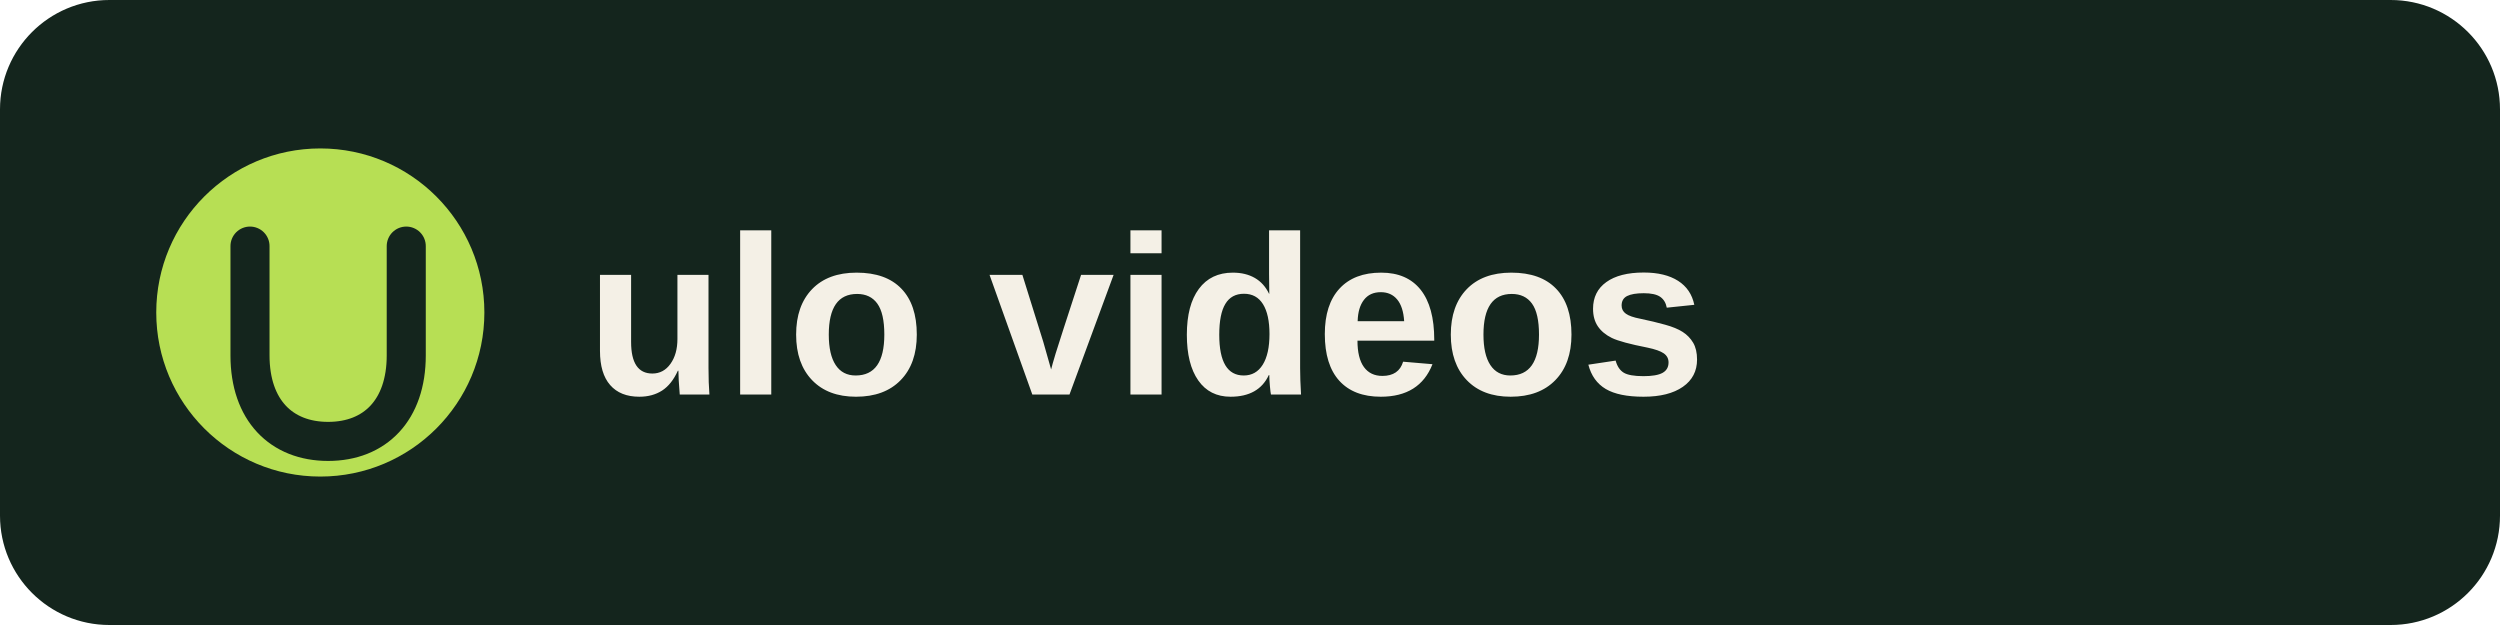
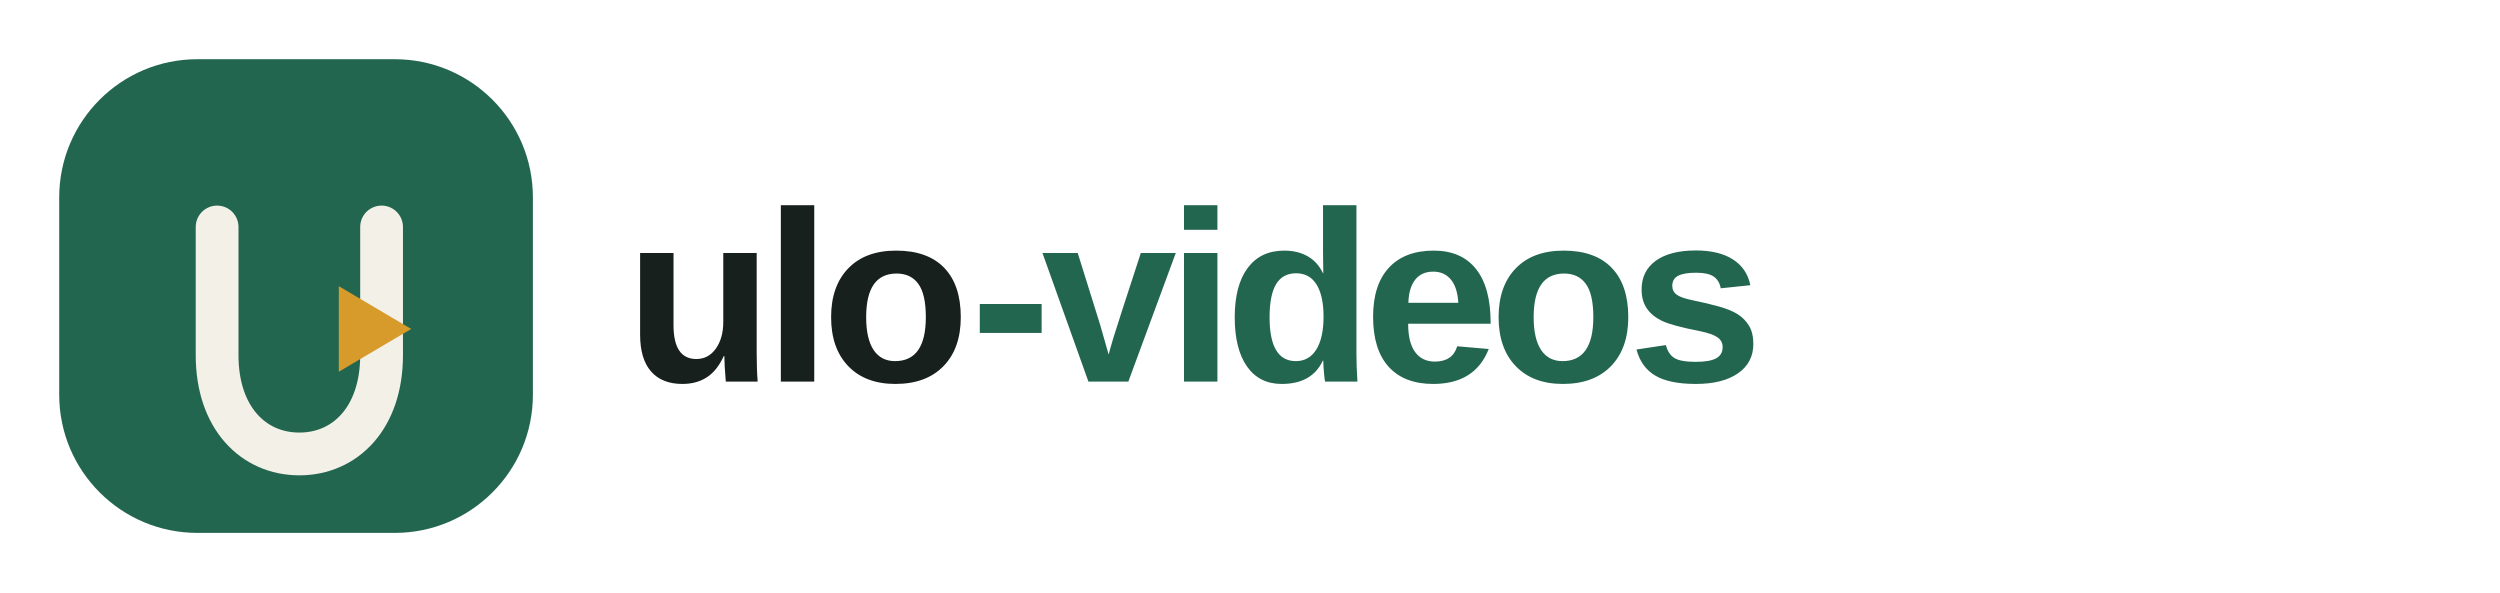
- <svg xmlns="http://www.w3.org/2000/svg" width="640" height="160" viewBox="0 0 640 160" role="img" aria-label="Ulo demo logo">
-   <rect width="640" height="160" rx="28" fill="#14251d" />
-   <circle cx="82" cy="80" r="42" fill="#b7df54" />
-   <path d="M64 63v28c0 14 8 22 20 22s20-8 20-22V63" fill="none" stroke="#14251d" stroke-width="10" stroke-linecap="round" />
-   <text x="150" y="101" fill="#f4f0e6" font-family="Arial, sans-serif" font-size="58" font-weight="700">ulo videos</text>
+ <svg xmlns="http://www.w3.org/2000/svg" viewBox="0 0 760 180" role="img" aria-labelledby="title desc">
+   <g transform="translate(18 18)">
+     <rect width="144" height="144" rx="42" fill="#23664f" />
+     <path d="M48 51v39c0 19 11 30 25 30s25-11 25-30V51" fill="none" stroke="#f3f0e8" stroke-width="13" stroke-linecap="round" />
+     <path d="m85 69 22 13-22 13z" fill="#d79b2b" />
+   </g>
+   <text x="190" y="116" fill="#18201e" font-family="Arial, Helvetica, sans-serif" font-size="74" font-weight="700" letter-spacing="-3">ulo<tspan fill="#23664f">-videos</tspan>
+   </text>
</svg>
